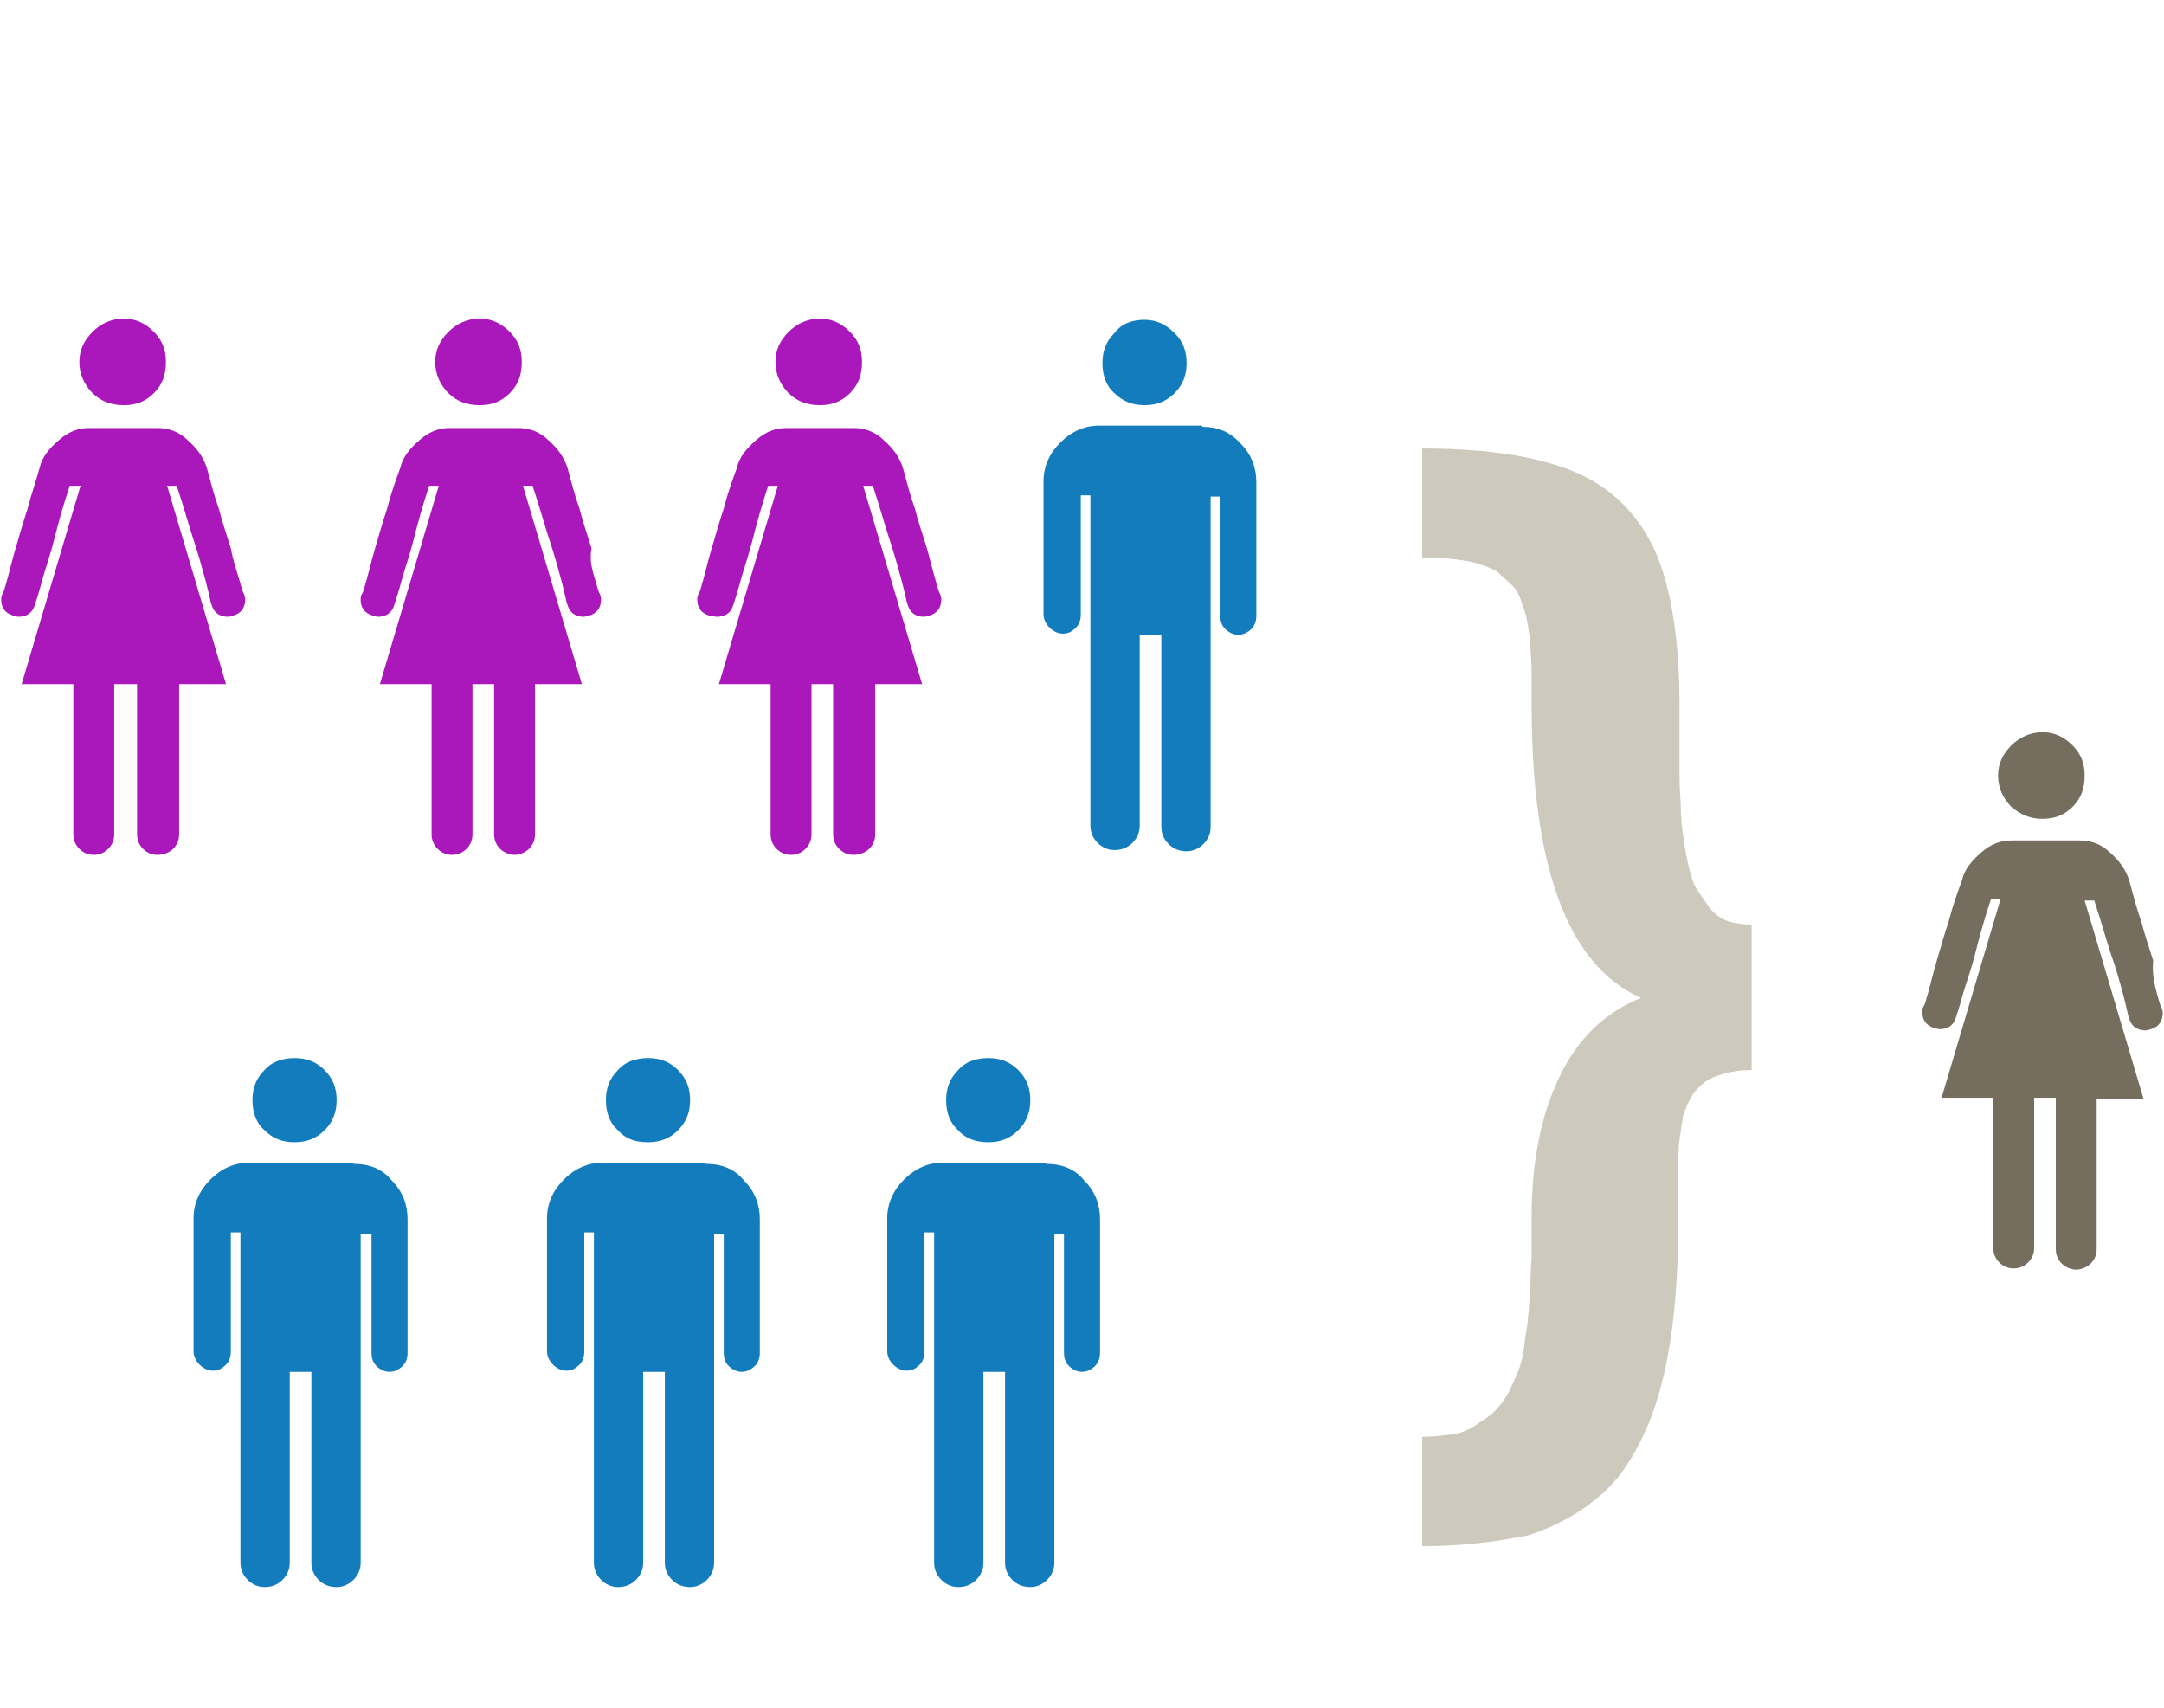
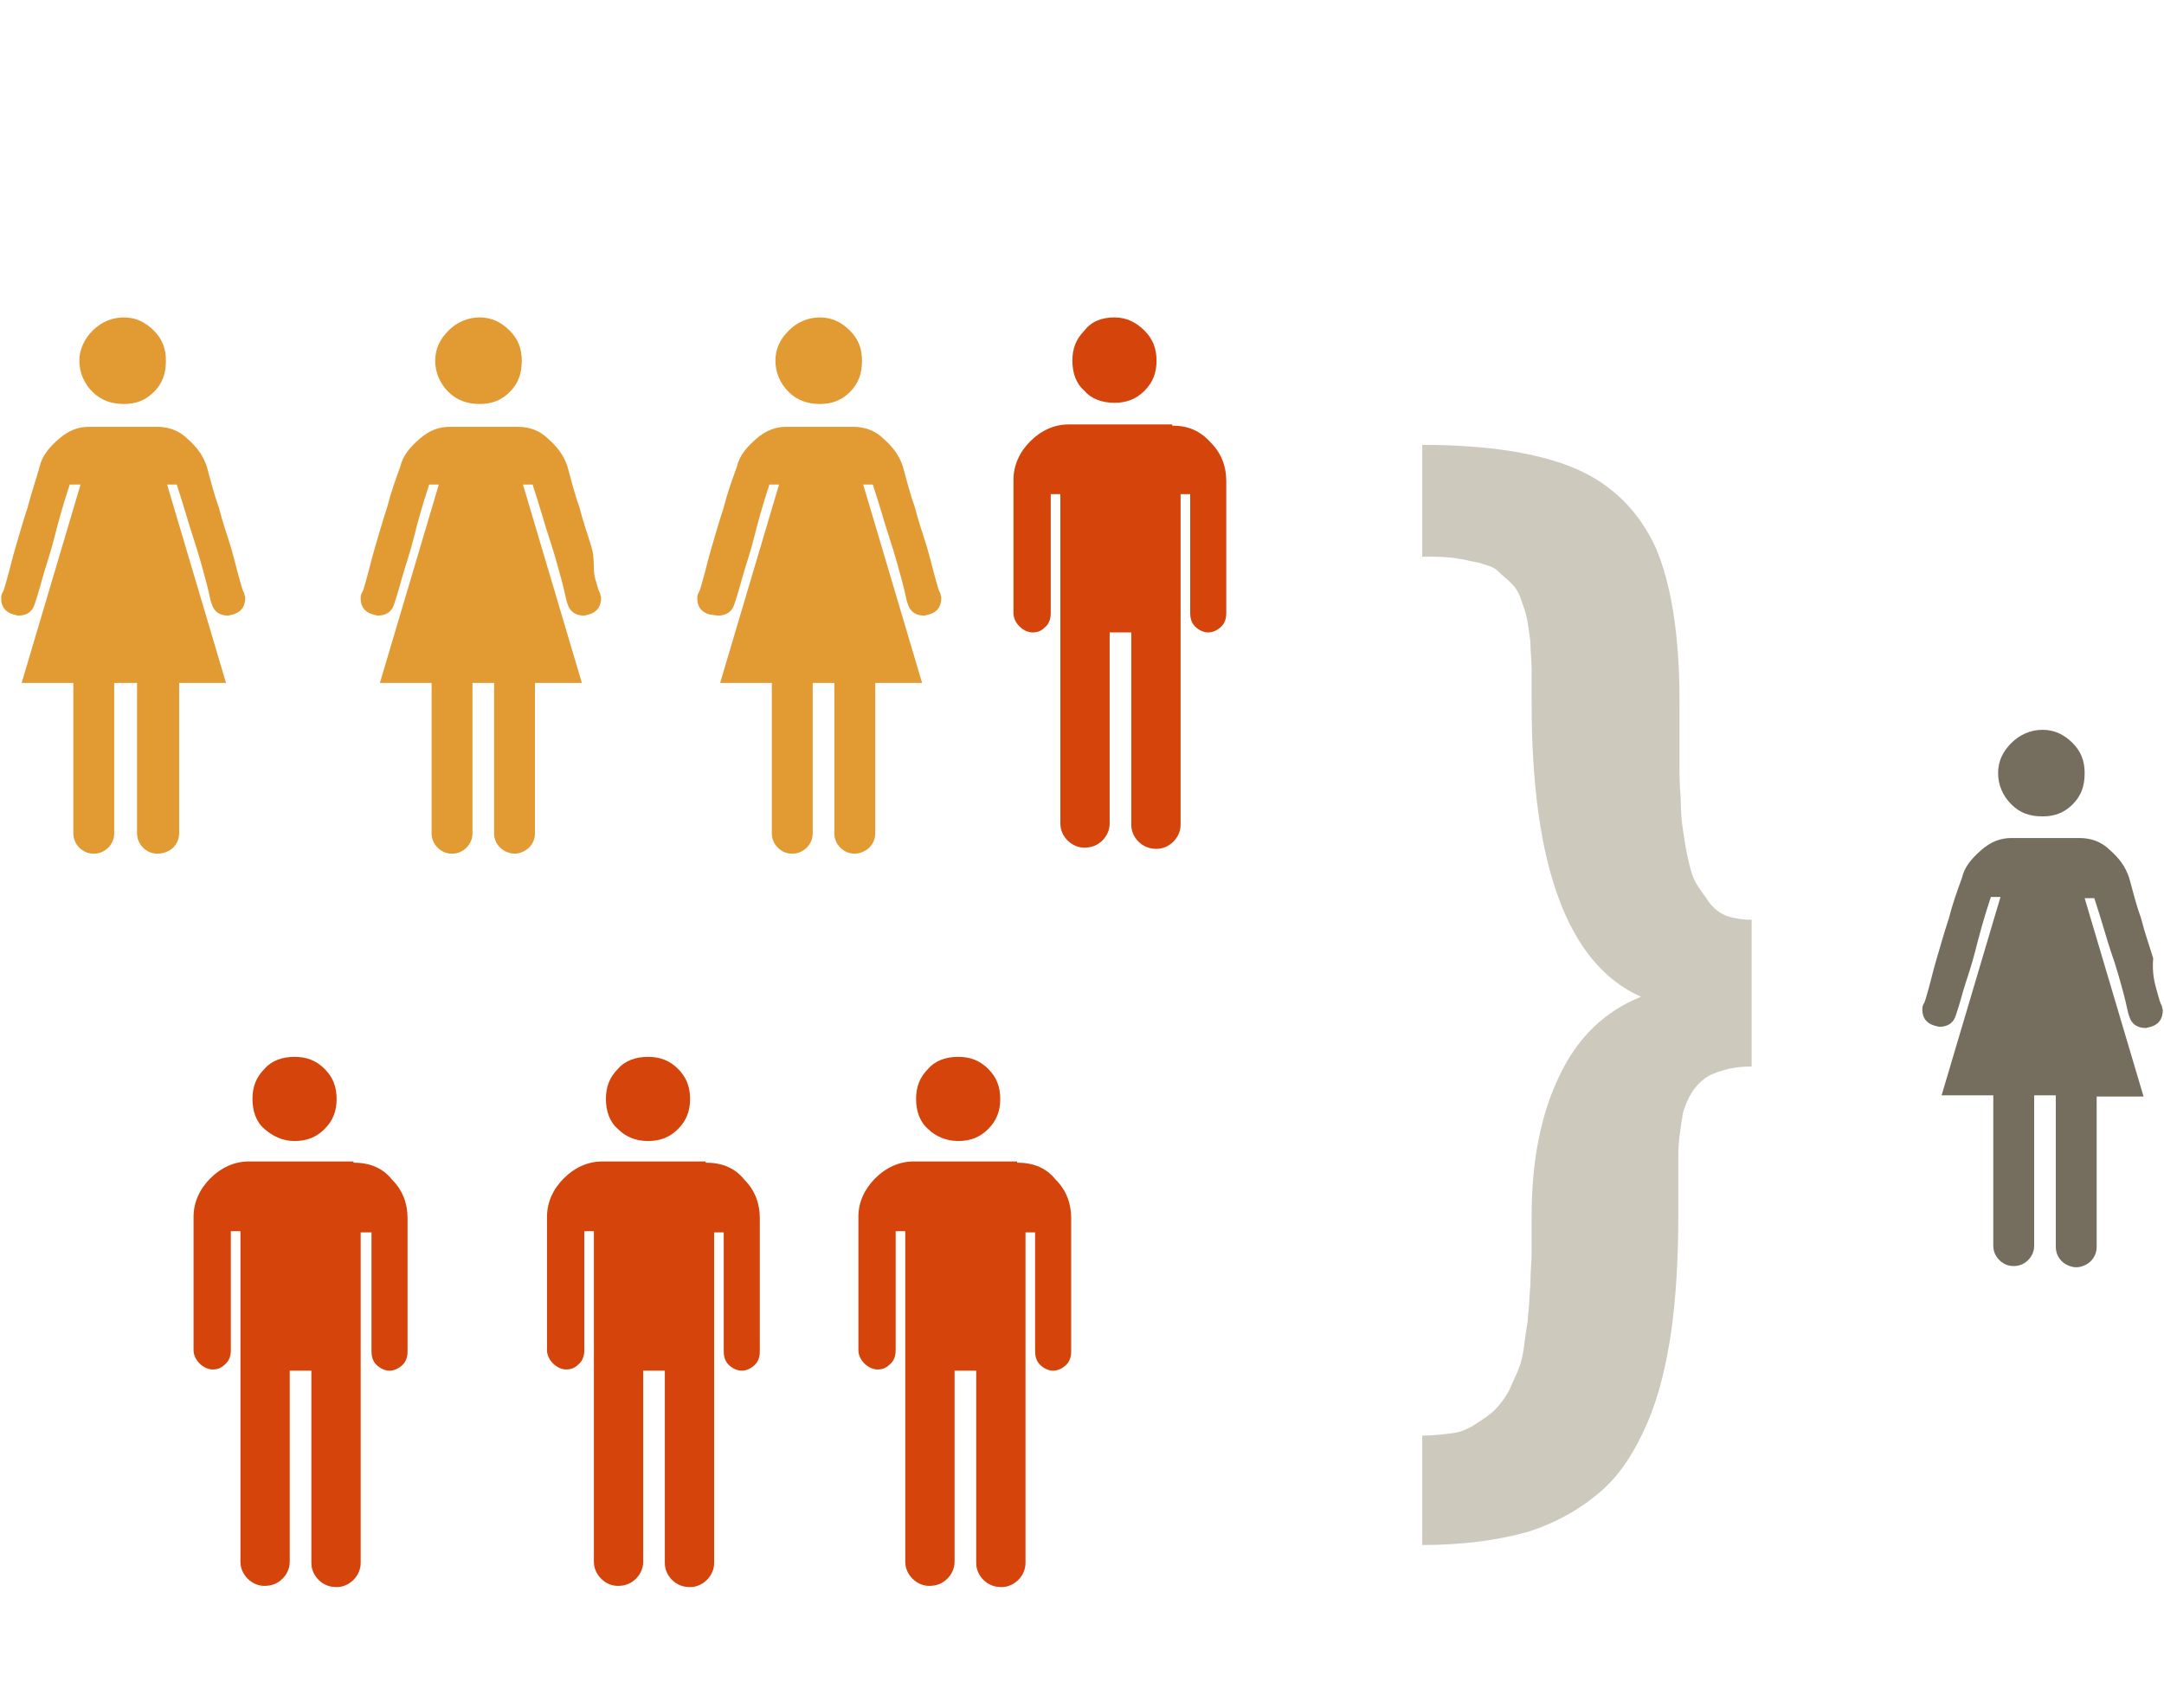
<svg xmlns="http://www.w3.org/2000/svg" version="1.1" x="0px" y="0px" width="180px" height="142px" viewBox="0 0 180 142" style="enable-background:new 0 0 180 142;" xml:space="preserve">
  <style type="text/css">

- 	.st0{fill:#AA17BA;}
- 	.st1{fill:#137CBD;}
- 	.st2{fill:#CDC9BC;}
+ 	.st0{fill:#E29A33;}
+ 	.st1{fill:#CDC9BC;}
+ 	.st2{fill:#D4440B;}
	.st3{fill:#756E5E;}

</style>
-   <g id="guides">
+   <g id="Layer_1">
</g>
-   <g id="Layer_1">
-     <path class="st1" d="M87,96.8c1.3,0,2.4,0.4,3.2,1.4c0.9,0.9,1.3,2,1.3,3.2v11.1c0,0.4-0.1,0.8-0.4,1.1c-0.3,0.3-0.7,0.5-1.1,0.5   c-0.4,0-0.8-0.2-1.1-0.5c-0.3-0.3-0.4-0.7-0.4-1.1v-9.9h-0.8V130c0,0.5-0.2,1-0.6,1.4c-0.4,0.4-0.9,0.6-1.4,0.6   c-0.6,0-1.1-0.2-1.5-0.6c-0.4-0.4-0.6-0.9-0.6-1.4v-15.9h-1.8V130c0,0.5-0.2,1-0.6,1.4c-0.4,0.4-0.9,0.6-1.5,0.6   c-0.5,0-1-0.2-1.4-0.6c-0.4-0.4-0.6-0.9-0.6-1.4v-27.5h-0.8v9.9c0,0.4-0.1,0.8-0.4,1.1c-0.3,0.3-0.6,0.5-1.1,0.5   c-0.4,0-0.8-0.2-1.1-0.5c-0.3-0.3-0.5-0.7-0.5-1.1v-11.1c0-1.2,0.5-2.3,1.4-3.2c0.9-0.9,2-1.4,3.2-1.4H87 M82.2,95   c1,0,1.8-0.3,2.5-1c0.7-0.7,1-1.5,1-2.5c0-1-0.3-1.8-1-2.5c-0.7-0.7-1.5-1-2.5-1c-1,0-1.9,0.3-2.5,1c-0.7,0.7-1,1.5-1,2.5   c0,1,0.3,1.9,1,2.5C80.3,94.7,81.2,95,82.2,95" />
-     <path class="st1" d="M100,35.5c1.3,0,2.3,0.4,3.2,1.4c0.9,0.9,1.3,2,1.3,3.2v11.1c0,0.4-0.1,0.8-0.4,1.1c-0.3,0.3-0.7,0.5-1.1,0.5   c-0.4,0-0.8-0.2-1.1-0.5c-0.3-0.3-0.4-0.7-0.4-1.1v-9.9h-0.8v27.5c0,0.5-0.2,1-0.6,1.4c-0.4,0.4-0.9,0.6-1.4,0.6   c-0.6,0-1.1-0.2-1.5-0.6c-0.4-0.4-0.6-0.9-0.6-1.4V52.8h-1.8v15.9c0,0.5-0.2,1-0.6,1.4c-0.4,0.4-0.9,0.6-1.5,0.6   c-0.5,0-1-0.2-1.4-0.6c-0.4-0.4-0.6-0.9-0.6-1.4V41.2h-0.8v9.9c0,0.4-0.1,0.8-0.4,1.1c-0.3,0.3-0.6,0.5-1.1,0.5   c-0.4,0-0.8-0.2-1.1-0.5c-0.3-0.3-0.5-0.7-0.5-1.1V40c0-1.2,0.5-2.3,1.4-3.2c0.9-0.9,2-1.4,3.2-1.4H100 M95.2,33.7   c1,0,1.8-0.3,2.5-1c0.7-0.7,1-1.5,1-2.5c0-1-0.3-1.8-1-2.5c-0.7-0.7-1.5-1.1-2.5-1.1c-1,0-1.9,0.3-2.5,1.1c-0.7,0.7-1,1.5-1,2.5   c0,1,0.3,1.9,1,2.5C93.3,33.3,94.1,33.7,95.2,33.7" />
-     <path class="st1" d="M58.7,96.8c1.3,0,2.4,0.4,3.2,1.4c0.9,0.9,1.3,2,1.3,3.2v11.1c0,0.4-0.1,0.8-0.4,1.1c-0.3,0.3-0.7,0.5-1.1,0.5   c-0.4,0-0.8-0.2-1.1-0.5c-0.3-0.3-0.4-0.7-0.4-1.1v-9.9h-0.8V130c0,0.5-0.2,1-0.6,1.4c-0.4,0.4-0.9,0.6-1.4,0.6   c-0.6,0-1.1-0.2-1.5-0.6c-0.4-0.4-0.6-0.9-0.6-1.4v-15.9h-1.8V130c0,0.5-0.2,1-0.6,1.4c-0.4,0.4-0.9,0.6-1.5,0.6   c-0.5,0-1-0.2-1.4-0.6c-0.4-0.4-0.6-0.9-0.6-1.4v-27.5h-0.8v9.9c0,0.4-0.1,0.8-0.4,1.1c-0.3,0.3-0.6,0.5-1.1,0.5   c-0.4,0-0.8-0.2-1.1-0.5c-0.3-0.3-0.5-0.7-0.5-1.1v-11.1c0-1.2,0.5-2.3,1.4-3.2c0.9-0.9,2-1.4,3.2-1.4H58.7 M53.9,95   c1,0,1.8-0.3,2.5-1c0.7-0.7,1-1.5,1-2.5c0-1-0.3-1.8-1-2.5c-0.7-0.7-1.5-1-2.5-1c-1,0-1.9,0.3-2.5,1c-0.7,0.7-1,1.5-1,2.5   c0,1,0.3,1.9,1,2.5C52,94.7,52.8,95,53.9,95" />
-     <path class="st1" d="M29.4,96.8c1.3,0,2.4,0.4,3.2,1.4c0.9,0.9,1.3,2,1.3,3.2v11.1c0,0.4-0.1,0.8-0.4,1.1c-0.3,0.3-0.7,0.5-1.1,0.5   c-0.4,0-0.8-0.2-1.1-0.5c-0.3-0.3-0.4-0.7-0.4-1.1v-9.9H30V130c0,0.5-0.2,1-0.6,1.4c-0.4,0.4-0.9,0.6-1.4,0.6   c-0.6,0-1.1-0.2-1.5-0.6c-0.4-0.4-0.6-0.9-0.6-1.4v-15.9h-1.8V130c0,0.5-0.2,1-0.6,1.4c-0.4,0.4-0.9,0.6-1.5,0.6   c-0.5,0-1-0.2-1.4-0.6c-0.4-0.4-0.6-0.9-0.6-1.4v-27.5h-0.8v9.9c0,0.4-0.1,0.8-0.4,1.1c-0.3,0.3-0.6,0.5-1.1,0.5   c-0.4,0-0.8-0.2-1.1-0.5c-0.3-0.3-0.5-0.7-0.5-1.1v-11.1c0-1.2,0.5-2.3,1.4-3.2c0.9-0.9,2-1.4,3.2-1.4H29.4 M24.5,95   c1,0,1.8-0.3,2.5-1c0.7-0.7,1-1.5,1-2.5c0-1-0.3-1.8-1-2.5c-0.7-0.7-1.5-1-2.5-1c-1,0-1.9,0.3-2.5,1c-0.7,0.7-1,1.5-1,2.5   c0,1,0.3,1.9,1,2.5C22.7,94.7,23.5,95,24.5,95" />
-     <path class="st0" d="M19.9,48.2c0.2,0.7,0.3,1.1,0.4,1.2l0.1,0.4c0,0.7-0.3,1.2-1,1.4L19,51.3c-0.7,0-1.2-0.3-1.4-1   c-0.1-0.2-0.2-0.9-0.5-2c-0.3-1.1-0.6-2.2-1-3.4c-0.4-1.2-0.8-2.7-1.4-4.5h-0.8l4.9,16.5h-3.9v12.5c0,0.5-0.2,0.9-0.5,1.2   c-0.3,0.3-0.8,0.5-1.3,0.5c-0.5,0-0.9-0.2-1.2-0.5c-0.3-0.3-0.5-0.7-0.5-1.2V56.9H9.5v12.5c0,0.5-0.2,0.9-0.5,1.2   c-0.3,0.3-0.7,0.5-1.2,0.5c-0.5,0-0.9-0.2-1.2-0.5c-0.3-0.3-0.5-0.7-0.5-1.2V56.9H1.8l4.9-16.5H5.8c-0.6,1.8-1,3.3-1.3,4.5   c-0.3,1.2-0.7,2.3-1,3.4c-0.3,1.1-0.5,1.7-0.6,2c-0.2,0.7-0.7,1-1.4,1l-0.4-0.1c-0.7-0.2-1-0.7-1-1.3c0-0.2,0-0.3,0.1-0.5   c0.1-0.1,0.2-0.5,0.4-1.2c0.2-0.7,0.4-1.6,0.7-2.6c0.3-1,0.6-2.1,1-3.3C2.6,41.1,3,40,3.3,38.9c0.2-0.9,0.8-1.6,1.6-2.3   c0.8-0.7,1.6-1,2.5-1h5.7c0.9,0,1.8,0.3,2.5,1c0.8,0.7,1.3,1.4,1.6,2.3c0.3,1.1,0.6,2.3,1,3.4c0.3,1.2,0.7,2.3,1,3.3   C19.4,46.7,19.7,47.5,19.9,48.2 M10.3,33.7c1,0,1.8-0.3,2.5-1c0.7-0.7,1-1.5,1-2.6c0-1-0.3-1.8-1-2.5c-0.7-0.7-1.5-1.1-2.5-1.1   c-1,0-1.9,0.4-2.6,1.1c-0.7,0.7-1.1,1.5-1.1,2.5c0,1,0.4,1.9,1.1,2.6C8.4,33.4,9.3,33.7,10.3,33.7" />
-     <path class="st0" d="M49.5,48.2c0.2,0.7,0.3,1.1,0.4,1.2l0.1,0.4c0,0.7-0.3,1.2-1,1.4l-0.4,0.1c-0.7,0-1.2-0.3-1.4-1   c-0.1-0.2-0.2-0.9-0.5-2c-0.3-1.1-0.6-2.2-1-3.4c-0.4-1.2-0.8-2.7-1.4-4.5h-0.8l4.9,16.5h-3.9v12.5c0,0.5-0.2,0.9-0.5,1.2   c-0.3,0.3-0.8,0.5-1.2,0.5s-0.9-0.2-1.2-0.5c-0.3-0.3-0.5-0.7-0.5-1.2V56.9h-1.8v12.5c0,0.5-0.2,0.9-0.5,1.2   c-0.3,0.3-0.7,0.5-1.2,0.5c-0.5,0-0.9-0.2-1.2-0.5c-0.3-0.3-0.5-0.7-0.5-1.2V56.9h-4.3l4.9-16.5h-0.8c-0.6,1.8-1,3.3-1.3,4.5   c-0.3,1.2-0.7,2.3-1,3.4c-0.3,1.1-0.5,1.7-0.6,2c-0.2,0.7-0.7,1-1.4,1l-0.4-0.1c-0.7-0.2-1-0.7-1-1.3c0-0.2,0-0.3,0.1-0.5   c0.1-0.1,0.2-0.5,0.4-1.2c0.2-0.7,0.4-1.6,0.7-2.6c0.3-1,0.6-2.1,1-3.3c0.3-1.2,0.7-2.3,1.1-3.4c0.2-0.9,0.8-1.6,1.6-2.3   c0.8-0.7,1.6-1,2.5-1h5.7c0.9,0,1.8,0.3,2.5,1c0.8,0.7,1.3,1.4,1.6,2.3c0.3,1.1,0.6,2.3,1,3.4c0.3,1.2,0.7,2.3,1,3.3   C49,46.7,49.3,47.5,49.5,48.2 M39.9,33.7c1,0,1.8-0.3,2.5-1c0.7-0.7,1-1.5,1-2.6c0-1-0.3-1.8-1-2.5c-0.7-0.7-1.5-1.1-2.5-1.1   c-1,0-1.9,0.4-2.6,1.1c-0.7,0.7-1.1,1.5-1.1,2.5c0,1,0.4,1.9,1.1,2.6C38,33.4,38.9,33.7,39.9,33.7" />
-     <path class="st0" d="M77.8,48.2c0.2,0.7,0.3,1.1,0.4,1.2l0.1,0.4c0,0.7-0.3,1.2-1,1.4l-0.4,0.1c-0.7,0-1.2-0.3-1.4-1   c-0.1-0.2-0.2-0.9-0.5-2c-0.3-1.1-0.6-2.2-1-3.4c-0.4-1.2-0.8-2.7-1.4-4.5h-0.8l4.9,16.5h-3.9v12.5c0,0.5-0.2,0.9-0.5,1.2   c-0.3,0.3-0.8,0.5-1.3,0.5c-0.5,0-0.9-0.2-1.2-0.5c-0.3-0.3-0.5-0.7-0.5-1.2V56.9h-1.8v12.5c0,0.5-0.2,0.9-0.5,1.2   c-0.3,0.3-0.7,0.5-1.2,0.5c-0.5,0-0.9-0.2-1.2-0.5c-0.3-0.3-0.5-0.7-0.5-1.2V56.9h-4.3l4.9-16.5h-0.8c-0.6,1.8-1,3.3-1.3,4.5   c-0.3,1.2-0.7,2.3-1,3.4c-0.3,1.1-0.5,1.7-0.6,2c-0.2,0.7-0.7,1-1.4,1L59,51.2c-0.7-0.2-1-0.7-1-1.3c0-0.2,0-0.3,0.1-0.5   c0.1-0.1,0.2-0.5,0.4-1.2c0.2-0.7,0.4-1.6,0.7-2.6c0.3-1,0.6-2.1,1-3.3c0.3-1.2,0.7-2.3,1.1-3.4c0.2-0.9,0.8-1.6,1.6-2.3   c0.8-0.7,1.6-1,2.5-1H71c0.9,0,1.8,0.3,2.5,1c0.8,0.7,1.3,1.4,1.6,2.3c0.3,1.1,0.6,2.3,1,3.4c0.3,1.2,0.7,2.3,1,3.3   C77.4,46.7,77.6,47.5,77.8,48.2 M68.2,33.7c1,0,1.8-0.3,2.5-1c0.7-0.7,1-1.5,1-2.6c0-1-0.3-1.8-1-2.5c-0.7-0.7-1.5-1.1-2.5-1.1   c-1,0-1.9,0.4-2.6,1.1c-0.7,0.7-1.1,1.5-1.1,2.5c0,1,0.4,1.9,1.1,2.6C66.3,33.4,67.2,33.7,68.2,33.7" />
-     <path class="st3" d="M179.4,82.6c0.2,0.7,0.3,1.1,0.4,1.2l0.1,0.4c0,0.7-0.3,1.2-1,1.4l-0.4,0.1c-0.7,0-1.2-0.3-1.4-1   c-0.1-0.2-0.2-0.9-0.5-2c-0.3-1.1-0.6-2.2-1-3.3c-0.4-1.2-0.8-2.7-1.4-4.5h-0.8l4.9,16.5h-3.9v12.5c0,0.5-0.2,0.9-0.5,1.2   c-0.3,0.3-0.8,0.5-1.2,0.5s-0.9-0.2-1.2-0.5c-0.3-0.3-0.5-0.7-0.5-1.2V91.3h-1.8v12.5c0,0.5-0.2,0.9-0.5,1.2   c-0.3,0.3-0.7,0.5-1.2,0.5c-0.5,0-0.9-0.2-1.2-0.5c-0.3-0.3-0.5-0.7-0.5-1.2V91.3h-4.3l4.9-16.5h-0.8c-0.6,1.8-1,3.3-1.3,4.5   c-0.3,1.2-0.7,2.3-1,3.3c-0.3,1.1-0.5,1.7-0.6,2c-0.2,0.7-0.7,1-1.4,1l-0.4-0.1c-0.7-0.2-1-0.7-1-1.3c0-0.2,0-0.3,0.1-0.5   c0.1-0.1,0.2-0.5,0.4-1.2c0.2-0.7,0.4-1.6,0.7-2.6c0.3-1,0.6-2.1,1-3.3c0.3-1.2,0.7-2.3,1.1-3.4c0.2-0.9,0.8-1.6,1.6-2.3   c0.8-0.7,1.6-1,2.5-1h5.7c0.9,0,1.8,0.3,2.5,1c0.8,0.7,1.3,1.4,1.6,2.3c0.3,1.1,0.6,2.3,1,3.4c0.3,1.2,0.7,2.3,1,3.3   C179,81,179.2,81.8,179.4,82.6 M169.9,68.1c1,0,1.8-0.3,2.5-1c0.7-0.7,1-1.5,1-2.6c0-1-0.3-1.8-1-2.5c-0.7-0.7-1.5-1.1-2.5-1.1   c-1,0-1.9,0.4-2.6,1.1c-0.7,0.7-1.1,1.5-1.1,2.5c0,1,0.4,1.9,1.1,2.6C168,67.7,168.8,68.1,169.9,68.1" />
+   <g id="Layer_2">
+     <path class="st2" d="M84.6,96.7c1.3,0,2.4,0.4,3.2,1.4c0.9,0.9,1.3,2,1.3,3.2v11.1c0,0.4-0.1,0.8-0.4,1.1c-0.3,0.3-0.7,0.5-1.1,0.5   c-0.4,0-0.8-0.2-1.1-0.5c-0.3-0.3-0.4-0.7-0.4-1.1v-9.9h-0.8v27.5c0,0.5-0.2,1-0.6,1.4c-0.4,0.4-0.9,0.6-1.4,0.6   c-0.6,0-1.1-0.2-1.5-0.6c-0.4-0.4-0.6-0.9-0.6-1.4V114h-1.8v15.9c0,0.5-0.2,1-0.6,1.4c-0.4,0.4-0.9,0.6-1.5,0.6   c-0.5,0-1-0.2-1.4-0.6c-0.4-0.4-0.6-0.9-0.6-1.4v-27.5h-0.8v9.9c0,0.4-0.1,0.8-0.4,1.1c-0.3,0.3-0.6,0.5-1.1,0.5   c-0.4,0-0.8-0.2-1.1-0.5c-0.3-0.3-0.5-0.7-0.5-1.1v-11.1c0-1.2,0.5-2.3,1.4-3.2c0.9-0.9,2-1.4,3.2-1.4H84.6 M79.7,94.9   c1,0,1.8-0.3,2.5-1c0.7-0.7,1-1.5,1-2.5c0-1-0.3-1.8-1-2.5c-0.7-0.7-1.5-1-2.5-1c-1,0-1.9,0.3-2.5,1c-0.7,0.7-1,1.5-1,2.5   c0,1,0.3,1.9,1,2.5C77.8,94.5,78.7,94.9,79.7,94.9" />
+     <path class="st2" d="M97.5,35.4c1.3,0,2.3,0.4,3.2,1.4c0.9,0.9,1.3,2,1.3,3.2V51c0,0.4-0.1,0.8-0.4,1.1c-0.3,0.3-0.7,0.5-1.1,0.5   c-0.4,0-0.8-0.2-1.1-0.5C99.1,51.8,99,51.4,99,51v-9.9h-0.8v27.5c0,0.5-0.2,1-0.6,1.4c-0.4,0.4-0.9,0.6-1.4,0.6   c-0.6,0-1.1-0.2-1.5-0.6c-0.4-0.4-0.6-0.9-0.6-1.4V52.6h-1.8v15.9c0,0.5-0.2,1-0.6,1.4c-0.4,0.4-0.9,0.6-1.5,0.6   c-0.5,0-1-0.2-1.4-0.6c-0.4-0.4-0.6-0.9-0.6-1.4V41.1h-0.8V51c0,0.4-0.1,0.8-0.4,1.1c-0.3,0.3-0.6,0.5-1.1,0.5   c-0.4,0-0.8-0.2-1.1-0.5c-0.3-0.3-0.5-0.7-0.5-1.1V39.9c0-1.2,0.5-2.3,1.4-3.2c0.9-0.9,2-1.4,3.2-1.4H97.5 M92.7,33.5   c1,0,1.8-0.3,2.5-1c0.7-0.7,1-1.5,1-2.5c0-1-0.3-1.8-1-2.5c-0.7-0.7-1.5-1.1-2.5-1.1c-1,0-1.9,0.3-2.5,1.1c-0.7,0.7-1,1.5-1,2.5   c0,1,0.3,1.9,1,2.5C90.8,33.2,91.7,33.5,92.7,33.5" />
+     <path class="st2" d="M58.7,96.7c1.3,0,2.4,0.4,3.2,1.4c0.9,0.9,1.3,2,1.3,3.2v11.1c0,0.4-0.1,0.8-0.4,1.1c-0.3,0.3-0.7,0.5-1.1,0.5   c-0.4,0-0.8-0.2-1.1-0.5c-0.3-0.3-0.4-0.7-0.4-1.1v-9.9h-0.8v27.5c0,0.5-0.2,1-0.6,1.4c-0.4,0.4-0.9,0.6-1.4,0.6   c-0.6,0-1.1-0.2-1.5-0.6c-0.4-0.4-0.6-0.9-0.6-1.4V114h-1.8v15.9c0,0.5-0.2,1-0.6,1.4c-0.4,0.4-0.9,0.6-1.5,0.6   c-0.5,0-1-0.2-1.4-0.6c-0.4-0.4-0.6-0.9-0.6-1.4v-27.5h-0.8v9.9c0,0.4-0.1,0.8-0.4,1.1c-0.3,0.3-0.6,0.5-1.1,0.5   c-0.4,0-0.8-0.2-1.1-0.5c-0.3-0.3-0.5-0.7-0.5-1.1v-11.1c0-1.2,0.5-2.3,1.4-3.2c0.9-0.9,2-1.4,3.2-1.4H58.7 M53.9,94.9   c1,0,1.8-0.3,2.5-1c0.7-0.7,1-1.5,1-2.5c0-1-0.3-1.8-1-2.5c-0.7-0.7-1.5-1-2.5-1c-1,0-1.9,0.3-2.5,1c-0.7,0.7-1,1.5-1,2.5   c0,1,0.3,1.9,1,2.5C52,94.5,52.8,94.9,53.9,94.9" />
+     <path class="st2" d="M29.4,96.7c1.3,0,2.4,0.4,3.2,1.4c0.9,0.9,1.3,2,1.3,3.2v11.1c0,0.4-0.1,0.8-0.4,1.1c-0.3,0.3-0.7,0.5-1.1,0.5   c-0.4,0-0.8-0.2-1.1-0.5c-0.3-0.3-0.4-0.7-0.4-1.1v-9.9H30v27.5c0,0.5-0.2,1-0.6,1.4c-0.4,0.4-0.9,0.6-1.4,0.6   c-0.6,0-1.1-0.2-1.5-0.6c-0.4-0.4-0.6-0.9-0.6-1.4V114h-1.8v15.9c0,0.5-0.2,1-0.6,1.4c-0.4,0.4-0.9,0.6-1.5,0.6   c-0.5,0-1-0.2-1.4-0.6c-0.4-0.4-0.6-0.9-0.6-1.4v-27.5h-0.8v9.9c0,0.4-0.1,0.8-0.4,1.1c-0.3,0.3-0.6,0.5-1.1,0.5   c-0.4,0-0.8-0.2-1.1-0.5c-0.3-0.3-0.5-0.7-0.5-1.1v-11.1c0-1.2,0.5-2.3,1.4-3.2c0.9-0.9,2-1.4,3.2-1.4H29.4 M24.5,94.9   c1,0,1.8-0.3,2.5-1c0.7-0.7,1-1.5,1-2.5c0-1-0.3-1.8-1-2.5c-0.7-0.7-1.5-1-2.5-1c-1,0-1.9,0.3-2.5,1c-0.7,0.7-1,1.5-1,2.5   c0,1,0.3,1.9,1,2.5C22.7,94.5,23.5,94.9,24.5,94.9" />
+     <path class="st0" d="M19.9,48.1c0.2,0.7,0.3,1.1,0.4,1.2l0.1,0.4c0,0.7-0.3,1.2-1,1.4L19,51.2c-0.7,0-1.2-0.3-1.4-1   c-0.1-0.2-0.2-0.9-0.5-2c-0.3-1.1-0.6-2.2-1-3.4c-0.4-1.2-0.8-2.7-1.4-4.5h-0.8l4.9,16.5h-3.9v12.5c0,0.5-0.2,0.9-0.5,1.2   c-0.3,0.3-0.8,0.5-1.3,0.5c-0.5,0-0.9-0.2-1.2-0.5c-0.3-0.3-0.5-0.7-0.5-1.2V56.8H9.5v12.5c0,0.5-0.2,0.9-0.5,1.2   c-0.3,0.3-0.7,0.5-1.2,0.5c-0.5,0-0.9-0.2-1.2-0.5c-0.3-0.3-0.5-0.7-0.5-1.2V56.8H1.8l4.9-16.5H5.8c-0.6,1.8-1,3.3-1.3,4.5   c-0.3,1.2-0.7,2.3-1,3.4c-0.3,1.1-0.5,1.7-0.6,2c-0.2,0.7-0.7,1-1.4,1l-0.4-0.1c-0.7-0.2-1-0.7-1-1.3c0-0.2,0-0.3,0.1-0.5   c0.1-0.1,0.2-0.5,0.4-1.2c0.2-0.7,0.4-1.6,0.7-2.6c0.3-1,0.6-2.1,1-3.3C2.6,41,3,39.9,3.3,38.8c0.2-0.9,0.8-1.6,1.6-2.3   c0.8-0.7,1.6-1,2.5-1h5.7c0.9,0,1.8,0.3,2.5,1c0.8,0.7,1.3,1.4,1.6,2.3c0.3,1.1,0.6,2.3,1,3.4c0.3,1.2,0.7,2.3,1,3.3   C19.5,46.5,19.7,47.4,19.9,48.1 M10.3,33.6c1,0,1.8-0.3,2.5-1c0.7-0.7,1-1.5,1-2.6c0-1-0.3-1.8-1-2.5c-0.7-0.7-1.5-1.1-2.5-1.1   c-1,0-1.9,0.4-2.6,1.1C7,28.2,6.6,29.1,6.6,30c0,1,0.4,1.9,1.1,2.6C8.4,33.3,9.3,33.6,10.3,33.6" />
+     <path class="st0" d="M49.5,48.1c0.2,0.7,0.3,1.1,0.4,1.2l0.1,0.4c0,0.7-0.3,1.2-1,1.4l-0.4,0.1c-0.7,0-1.2-0.3-1.4-1   c-0.1-0.2-0.2-0.9-0.5-2c-0.3-1.1-0.6-2.2-1-3.4c-0.4-1.2-0.8-2.7-1.4-4.5h-0.8l4.9,16.5h-3.9v12.5c0,0.5-0.2,0.9-0.5,1.2   c-0.3,0.3-0.8,0.5-1.2,0.5s-0.9-0.2-1.2-0.5c-0.3-0.3-0.5-0.7-0.5-1.2V56.8h-1.8v12.5c0,0.5-0.2,0.9-0.5,1.2   c-0.3,0.3-0.7,0.5-1.2,0.5c-0.5,0-0.9-0.2-1.2-0.5c-0.3-0.3-0.5-0.7-0.5-1.2V56.8h-4.3l4.9-16.5h-0.8c-0.6,1.8-1,3.3-1.3,4.5   c-0.3,1.2-0.7,2.3-1,3.4c-0.3,1.1-0.5,1.7-0.6,2c-0.2,0.7-0.7,1-1.4,1l-0.4-0.1c-0.7-0.2-1-0.7-1-1.3c0-0.2,0-0.3,0.1-0.5   c0.1-0.1,0.2-0.5,0.4-1.2c0.2-0.7,0.4-1.6,0.7-2.6c0.3-1,0.6-2.1,1-3.3c0.3-1.2,0.7-2.3,1.1-3.4c0.2-0.9,0.8-1.6,1.6-2.3   c0.8-0.7,1.6-1,2.5-1h5.7c0.9,0,1.8,0.3,2.5,1c0.8,0.7,1.3,1.4,1.6,2.3c0.3,1.1,0.6,2.3,1,3.4c0.3,1.2,0.7,2.3,1,3.3   S49.3,47.4,49.5,48.1 M39.9,33.6c1,0,1.8-0.3,2.5-1c0.7-0.7,1-1.5,1-2.6c0-1-0.3-1.8-1-2.5c-0.7-0.7-1.5-1.1-2.5-1.1   c-1,0-1.9,0.4-2.6,1.1c-0.7,0.7-1.1,1.5-1.1,2.5c0,1,0.4,1.9,1.1,2.6C38,33.3,38.9,33.6,39.9,33.6" />
+     <path class="st0" d="M77.8,48.1c0.2,0.7,0.3,1.1,0.4,1.2l0.1,0.4c0,0.7-0.3,1.2-1,1.4l-0.4,0.1c-0.7,0-1.2-0.3-1.4-1   c-0.1-0.2-0.2-0.9-0.5-2c-0.3-1.1-0.6-2.2-1-3.4c-0.4-1.2-0.8-2.7-1.4-4.5h-0.8l4.9,16.5h-3.9v12.5c0,0.5-0.2,0.9-0.5,1.2   c-0.3,0.3-0.8,0.5-1.2,0.5c-0.5,0-0.9-0.2-1.2-0.5c-0.3-0.3-0.5-0.7-0.5-1.2V56.8h-1.8v12.5c0,0.5-0.2,0.9-0.5,1.2   c-0.3,0.3-0.7,0.5-1.2,0.5c-0.5,0-0.9-0.2-1.2-0.5c-0.3-0.3-0.5-0.7-0.5-1.2V56.8h-4.3l4.9-16.5h-0.8c-0.6,1.8-1,3.3-1.3,4.5   c-0.3,1.2-0.7,2.3-1,3.4c-0.3,1.1-0.5,1.7-0.6,2c-0.2,0.7-0.7,1-1.4,1L59,51.1c-0.7-0.2-1-0.7-1-1.3c0-0.2,0-0.3,0.1-0.5   c0.1-0.1,0.2-0.5,0.4-1.2c0.2-0.7,0.4-1.6,0.7-2.6c0.3-1,0.6-2.1,1-3.3c0.3-1.2,0.7-2.3,1.1-3.4c0.2-0.9,0.8-1.6,1.6-2.3   c0.8-0.7,1.6-1,2.5-1H71c0.9,0,1.8,0.3,2.5,1c0.8,0.7,1.3,1.4,1.6,2.3c0.3,1.1,0.6,2.3,1,3.4c0.3,1.2,0.7,2.3,1,3.3   S77.6,47.4,77.8,48.1 M68.2,33.6c1,0,1.8-0.3,2.5-1c0.7-0.7,1-1.5,1-2.6c0-1-0.3-1.8-1-2.5c-0.7-0.7-1.5-1.1-2.5-1.1   c-1,0-1.9,0.4-2.6,1.1c-0.7,0.7-1.1,1.5-1.1,2.5c0,1,0.4,1.9,1.1,2.6C66.3,33.3,67.2,33.6,68.2,33.6" />
+     <path class="st3" d="M179.4,82.4c0.2,0.7,0.3,1.1,0.4,1.2l0.1,0.4c0,0.7-0.3,1.2-1,1.4l-0.4,0.1c-0.7,0-1.2-0.3-1.4-1   c-0.1-0.2-0.2-0.9-0.5-2c-0.3-1.1-0.6-2.2-1-3.3c-0.4-1.2-0.8-2.7-1.4-4.5h-0.8l4.9,16.5h-3.9v12.5c0,0.5-0.2,0.9-0.5,1.2   c-0.3,0.3-0.8,0.5-1.2,0.5s-0.9-0.2-1.2-0.5c-0.3-0.3-0.5-0.7-0.5-1.2V91.1h-1.8v12.5c0,0.5-0.2,0.9-0.5,1.2   c-0.3,0.3-0.7,0.5-1.2,0.5c-0.5,0-0.9-0.2-1.2-0.5c-0.3-0.3-0.5-0.7-0.5-1.2V91.1h-4.3l4.9-16.5h-0.8c-0.6,1.8-1,3.3-1.3,4.5   c-0.3,1.2-0.7,2.3-1,3.3c-0.3,1.1-0.5,1.7-0.6,2c-0.2,0.7-0.7,1-1.4,1l-0.4-0.1c-0.7-0.2-1-0.7-1-1.3c0-0.2,0-0.3,0.1-0.5   c0.1-0.1,0.2-0.5,0.4-1.2c0.2-0.7,0.4-1.6,0.7-2.6c0.3-1,0.6-2.1,1-3.3c0.3-1.2,0.7-2.3,1.1-3.4c0.2-0.9,0.8-1.6,1.6-2.3   c0.8-0.7,1.6-1,2.5-1h5.7c0.9,0,1.8,0.3,2.5,1c0.8,0.7,1.3,1.4,1.6,2.3c0.3,1.1,0.6,2.3,1,3.4c0.3,1.2,0.7,2.3,1,3.3   C179,80.9,179.2,81.7,179.4,82.4 M169.9,67.9c1,0,1.8-0.3,2.5-1c0.7-0.7,1-1.5,1-2.6c0-1-0.3-1.8-1-2.5c-0.7-0.7-1.5-1.1-2.5-1.1   c-1,0-1.9,0.4-2.6,1.1c-0.7,0.7-1.1,1.5-1.1,2.5c0,1,0.4,1.9,1.1,2.6C168,67.6,168.8,67.9,169.9,67.9" />
    <g>
-       <path class="st2" d="M118.3,128.6v-9.1c0.9,0,1.7-0.1,2.5-0.2c0.8-0.1,1.4-0.4,2-0.8c0.6-0.4,1.1-0.7,1.5-1.1    c0.4-0.4,0.8-0.9,1.2-1.6c0.3-0.7,0.6-1.3,0.8-1.8c0.2-0.5,0.4-1.2,0.5-2.2c0.1-0.9,0.3-1.7,0.3-2.3c0.1-0.6,0.1-1.5,0.2-2.6    c0-1.1,0.1-2,0.1-2.6c0-0.6,0-1.6,0-2.8c0-0.1,0-0.2,0-0.3c0-4.6,0.8-8.5,2.3-11.6c1.5-3.2,3.8-5.4,6.8-6.6    c-6.1-2.7-9.1-10.9-9.1-24.4c0-1.1,0-2.1,0-2.8c0-0.7-0.1-1.5-0.1-2.3c-0.1-0.8-0.2-1.5-0.3-2c-0.1-0.5-0.3-1-0.5-1.6    c-0.2-0.6-0.5-1-0.8-1.3c-0.3-0.3-0.7-0.6-1.1-1c-0.4-0.3-1-0.5-1.6-0.7s-1.3-0.3-2.1-0.4c-0.8-0.1-1.6-0.1-2.6-0.1v-9.1    c5.5,0,9.8,0.7,12.8,2s5.2,3.5,6.6,6.6c1.3,3,2,7.3,2,12.8c0,0.5,0,1.4,0,2.6c0,1.2,0,2.2,0,2.8c0,0.6,0,1.5,0.1,2.7    c0,1.2,0.1,2.1,0.2,2.7c0.1,0.7,0.2,1.4,0.4,2.3c0.2,0.9,0.4,1.6,0.7,2.1c0.3,0.5,0.7,1,1.1,1.6c0.4,0.5,0.9,0.9,1.5,1.1    c0.6,0.2,1.3,0.3,2,0.3V89c-0.9,0-1.6,0.1-2.3,0.3c-0.7,0.2-1.2,0.4-1.6,0.7c-0.4,0.3-0.8,0.7-1.1,1.2c-0.3,0.5-0.5,1-0.7,1.6    c-0.1,0.6-0.2,1.2-0.3,2c-0.1,0.7-0.1,1.5-0.1,2.3s0,1.6,0,2.5c0,0.8,0,1.3,0,1.8c0,3.7-0.2,6.9-0.6,9.7c-0.4,2.7-1,5.3-2,7.6    s-2.2,4.2-3.8,5.6c-1.6,1.4-3.6,2.6-6.1,3.4C124.6,128.2,121.7,128.6,118.3,128.6z" />
+       <path class="st1" d="M118.3,128.5v-9.1c0.9,0,1.7-0.1,2.5-0.2c0.8-0.1,1.4-0.4,2-0.8c0.6-0.4,1.1-0.7,1.5-1.1    c0.4-0.4,0.8-0.9,1.2-1.6c0.3-0.7,0.6-1.3,0.8-1.8c0.2-0.5,0.4-1.2,0.5-2.2c0.1-0.9,0.3-1.7,0.3-2.3c0.1-0.6,0.1-1.5,0.2-2.6    c0-1.1,0.1-2,0.1-2.6c0-0.6,0-1.6,0-2.8c0-0.1,0-0.2,0-0.3c0-4.6,0.8-8.5,2.3-11.6c1.5-3.2,3.8-5.4,6.8-6.6    c-6.1-2.7-9.1-10.9-9.1-24.4c0-1.1,0-2.1,0-2.8c0-0.7-0.1-1.5-0.1-2.3c-0.1-0.8-0.2-1.5-0.3-2c-0.1-0.5-0.3-1-0.5-1.6    c-0.2-0.6-0.5-1-0.8-1.3c-0.3-0.3-0.7-0.6-1.1-1s-1-0.5-1.6-0.7c-0.6-0.1-1.3-0.3-2.1-0.4c-0.8-0.1-1.6-0.1-2.6-0.1V37    c5.5,0,9.8,0.7,12.8,2s5.2,3.5,6.6,6.5c1.3,3,2,7.3,2,12.8c0,0.5,0,1.4,0,2.6c0,1.2,0,2.2,0,2.8c0,0.6,0,1.5,0.1,2.7    c0,1.2,0.1,2.1,0.2,2.7c0.1,0.7,0.2,1.4,0.4,2.3c0.2,0.9,0.4,1.6,0.7,2.1c0.3,0.5,0.7,1,1.1,1.6c0.4,0.5,0.9,0.9,1.5,1.1    c0.6,0.2,1.3,0.3,2,0.3v12.2c-0.9,0-1.6,0.1-2.3,0.3c-0.7,0.2-1.2,0.4-1.6,0.7c-0.4,0.3-0.8,0.7-1.1,1.2c-0.3,0.5-0.5,1-0.7,1.6    c-0.1,0.6-0.2,1.2-0.3,2c-0.1,0.7-0.1,1.5-0.1,2.3s0,1.6,0,2.5c0,0.8,0,1.3,0,1.8c0,3.7-0.2,6.9-0.6,9.7c-0.4,2.7-1,5.3-2,7.6    s-2.2,4.2-3.8,5.6c-1.6,1.4-3.6,2.6-6.1,3.4C124.6,128.1,121.7,128.5,118.3,128.5z" />
    </g>
  </g>
</svg>
